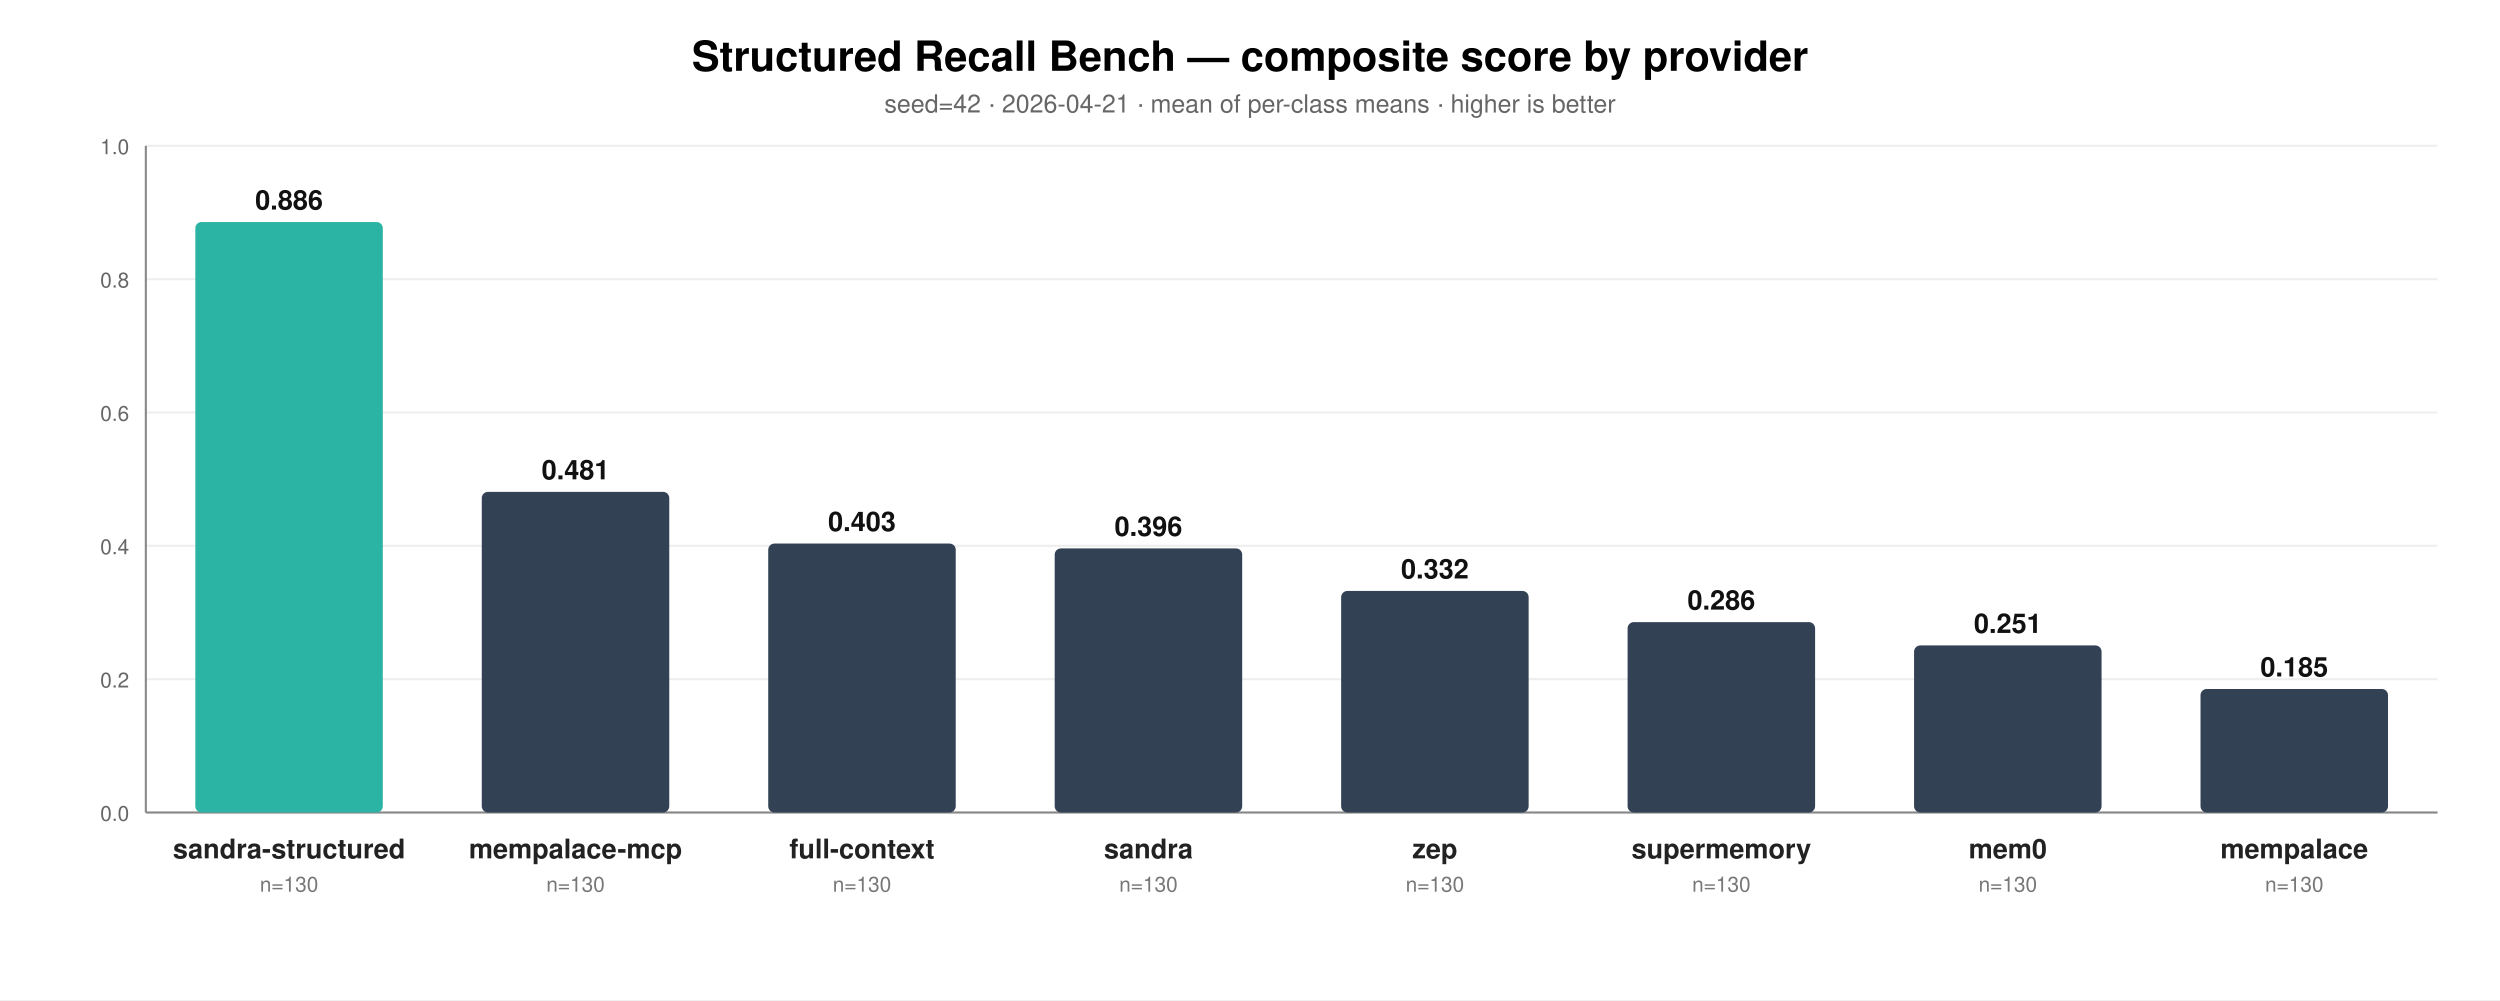
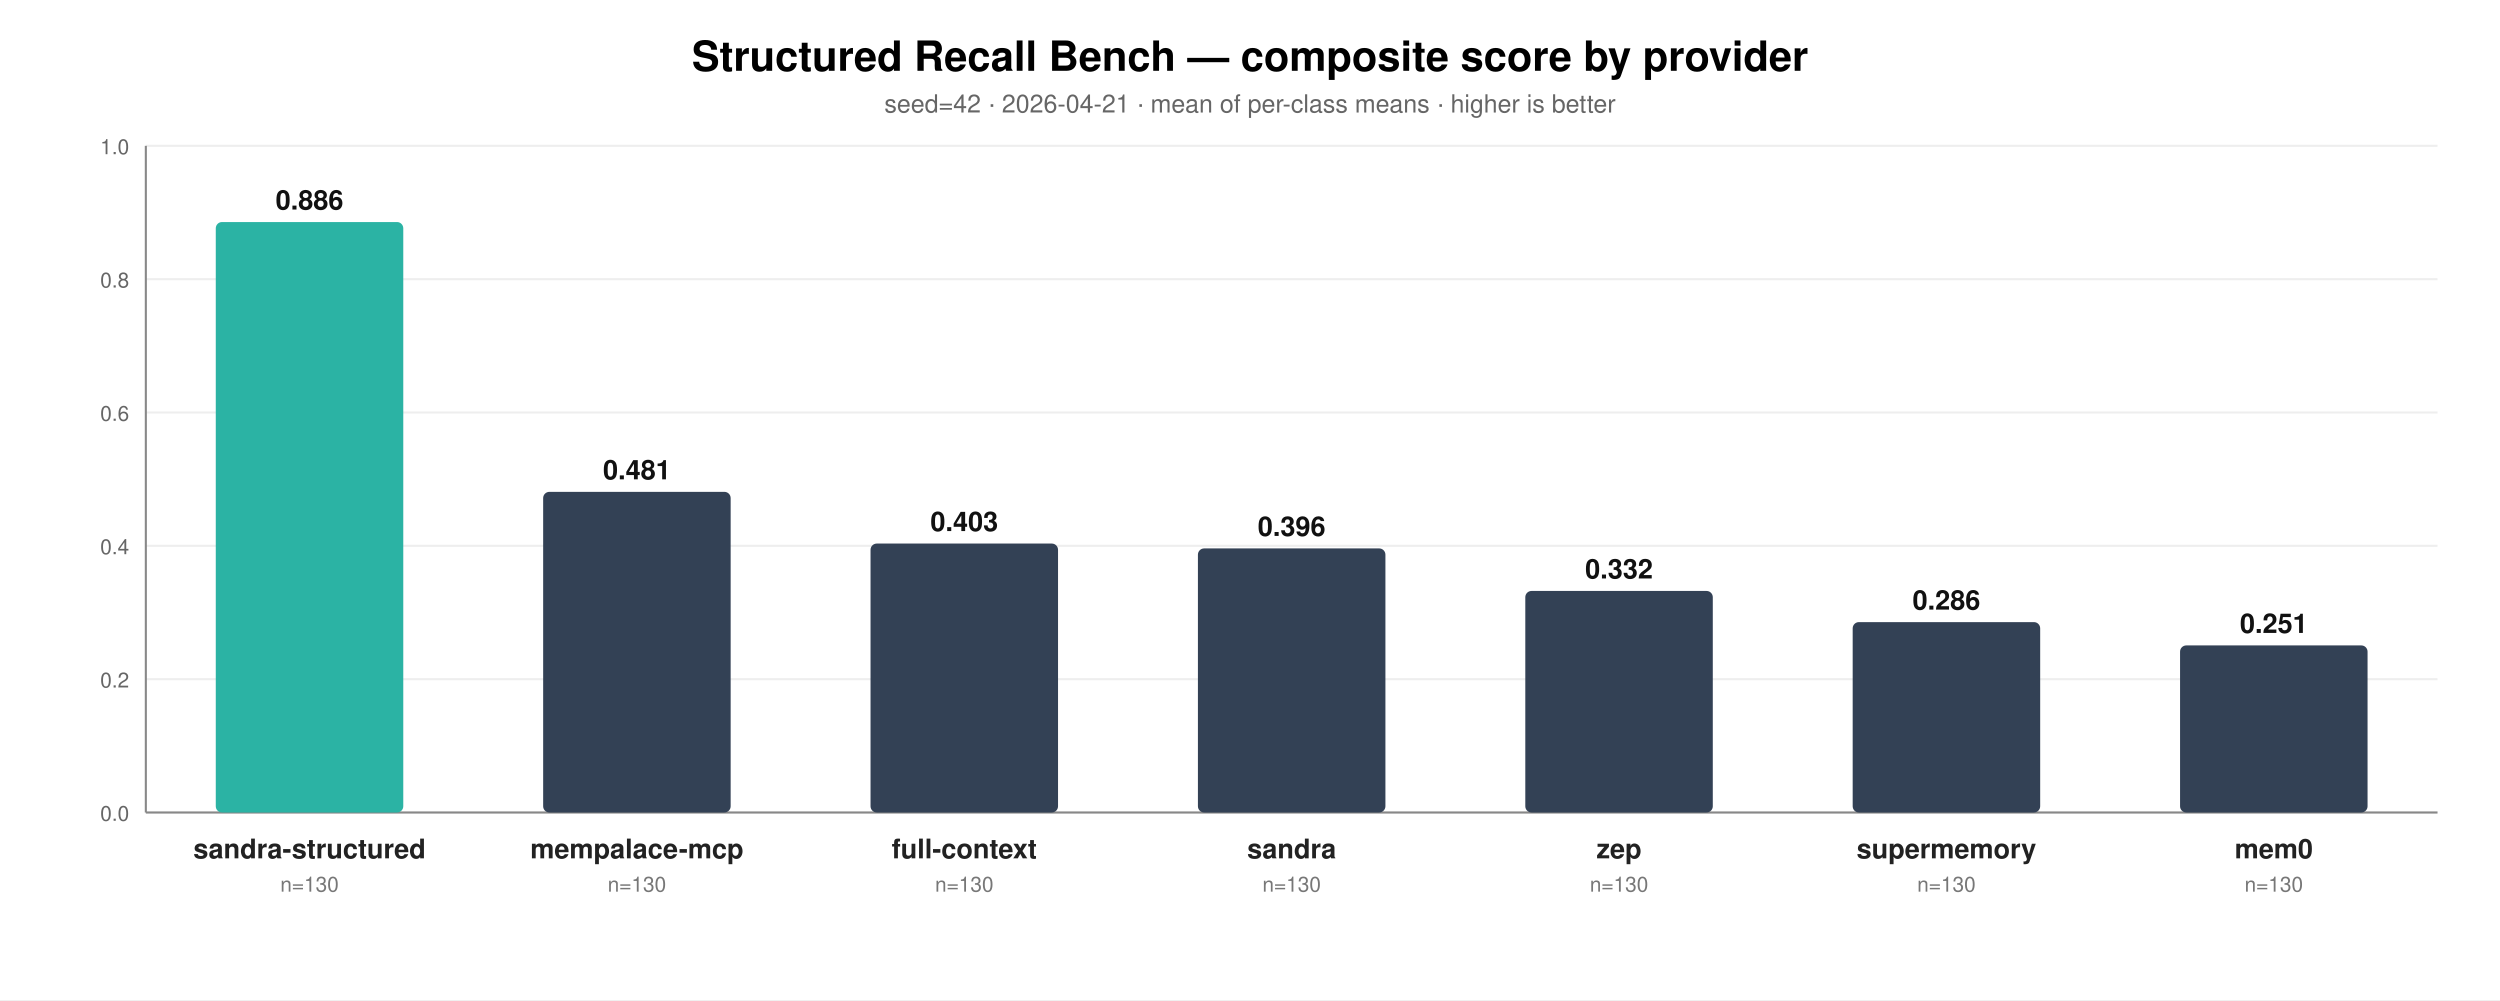
<svg xmlns="http://www.w3.org/2000/svg" viewBox="0 0 1200 480" font-family="system-ui,Helvetica,Arial,sans-serif">
  <rect width="1200" height="480" fill="#fff" />
  <text x="600" y="34" text-anchor="middle" font-size="20" font-weight="600">Structured Recall Bench — composite score by provider</text>
  <text x="600" y="54" text-anchor="middle" font-size="12" fill="#666">seed=42 · 2026-04-21 · mean of per-class means · higher is better</text>
  <line x1="70" x2="1170" y1="390" y2="390" stroke="#eee" />
  <text x="62" y="394" text-anchor="end" font-size="10" fill="#666">0.0</text>
  <line x1="70" x2="1170" y1="326" y2="326" stroke="#eee" />
  <text x="62" y="330" text-anchor="end" font-size="10" fill="#666">0.2</text>
  <line x1="70" x2="1170" y1="262" y2="262" stroke="#eee" />
  <text x="62" y="266" text-anchor="end" font-size="10" fill="#666">0.4</text>
  <line x1="70" x2="1170" y1="198" y2="198" stroke="#eee" />
  <text x="62" y="202" text-anchor="end" font-size="10" fill="#666">0.6</text>
  <line x1="70" x2="1170" y1="134" y2="134" stroke="#eee" />
  <text x="62" y="138" text-anchor="end" font-size="10" fill="#666">0.8</text>
  <line x1="70" x2="1170" y1="70" y2="70" stroke="#eee" />
  <text x="62" y="74" text-anchor="end" font-size="10" fill="#666">1.0</text>
  <line x1="70" x2="70" y1="70" y2="390" stroke="#888" />
  <line x1="70" x2="1170" y1="390" y2="390" stroke="#888" />
-   <rect x="93.75" y="106.578" width="90" height="283.422" fill="#2bb3a4" rx="3" />
-   <text x="138.75" y="100.578" text-anchor="middle" font-size="13" font-weight="600" fill="#111">0.886</text>
-   <text x="138.75" y="412" text-anchor="middle" font-size="13" font-weight="600" fill="#222">sandra-structured</text>
-   <text x="138.75" y="428" text-anchor="middle" font-size="10" fill="#777">n=130</text>
-   <rect x="231.25" y="236.087" width="90" height="153.913" fill="#334155" rx="3" />
-   <text x="276.25" y="230.087" text-anchor="middle" font-size="13" font-weight="600" fill="#111">0.481</text>
-   <text x="276.25" y="412" text-anchor="middle" font-size="13" font-weight="600" fill="#222">mempalace-mcp</text>
-   <text x="276.25" y="428" text-anchor="middle" font-size="10" fill="#777">n=130</text>
-   <rect x="368.75" y="260.906" width="90" height="129.094" fill="#334155" rx="3" />
-   <text x="413.75" y="254.906" text-anchor="middle" font-size="13" font-weight="600" fill="#111">0.403</text>
-   <text x="413.75" y="412" text-anchor="middle" font-size="13" font-weight="600" fill="#222">full-context</text>
-   <text x="413.75" y="428" text-anchor="middle" font-size="10" fill="#777">n=130</text>
-   <rect x="506.25" y="263.239" width="90" height="126.761" fill="#334155" rx="3" />
-   <text x="551.25" y="257.239" text-anchor="middle" font-size="13" font-weight="600" fill="#111">0.396</text>
-   <text x="551.25" y="412" text-anchor="middle" font-size="13" font-weight="600" fill="#222">sandra</text>
-   <text x="551.25" y="428" text-anchor="middle" font-size="10" fill="#777">n=130</text>
-   <rect x="643.75" y="283.656" width="90" height="106.344" fill="#334155" rx="3" />
-   <text x="688.75" y="277.656" text-anchor="middle" font-size="13" font-weight="600" fill="#111">0.332</text>
-   <text x="688.75" y="412" text-anchor="middle" font-size="13" font-weight="600" fill="#222">zep</text>
-   <text x="688.75" y="428" text-anchor="middle" font-size="10" fill="#777">n=130</text>
-   <rect x="781.25" y="298.609" width="90" height="91.391" fill="#334155" rx="3" />
-   <text x="826.25" y="292.609" text-anchor="middle" font-size="13" font-weight="600" fill="#111">0.286</text>
-   <text x="826.25" y="412" text-anchor="middle" font-size="13" font-weight="600" fill="#222">supermemory</text>
-   <text x="826.25" y="428" text-anchor="middle" font-size="10" fill="#777">n=130</text>
-   <rect x="918.75" y="309.801" width="90" height="80.199" fill="#334155" rx="3" />
-   <text x="963.75" y="303.801" text-anchor="middle" font-size="13" font-weight="600" fill="#111">0.251</text>
-   <text x="963.75" y="412" text-anchor="middle" font-size="13" font-weight="600" fill="#222">mem0</text>
-   <text x="963.75" y="428" text-anchor="middle" font-size="10" fill="#777">n=130</text>
-   <rect x="1056.25" y="330.707" width="90" height="59.293" fill="#334155" rx="3" />
-   <text x="1101.25" y="324.707" text-anchor="middle" font-size="13" font-weight="600" fill="#111">0.185</text>
-   <text x="1101.25" y="412" text-anchor="middle" font-size="13" font-weight="600" fill="#222">mempalace</text>
-   <text x="1101.25" y="428" text-anchor="middle" font-size="10" fill="#777">n=130</text>
+   <rect x="103.571" y="106.578" width="90" height="283.422" fill="#2bb3a4" rx="3" />
+   <text x="148.571" y="100.578" text-anchor="middle" font-size="13" font-weight="600" fill="#111">0.886</text>
+   <text x="148.571" y="412" text-anchor="middle" font-size="13" font-weight="600" fill="#222">sandra-structured</text>
+   <text x="148.571" y="428" text-anchor="middle" font-size="10" fill="#777">n=130</text>
+   <rect x="260.714" y="236.087" width="90" height="153.913" fill="#334155" rx="3" />
+   <text x="305.714" y="230.087" text-anchor="middle" font-size="13" font-weight="600" fill="#111">0.481</text>
+   <text x="305.714" y="412" text-anchor="middle" font-size="13" font-weight="600" fill="#222">mempalace-mcp</text>
+   <text x="305.714" y="428" text-anchor="middle" font-size="10" fill="#777">n=130</text>
+   <rect x="417.857" y="260.906" width="90" height="129.094" fill="#334155" rx="3" />
+   <text x="462.857" y="254.906" text-anchor="middle" font-size="13" font-weight="600" fill="#111">0.403</text>
+   <text x="462.857" y="412" text-anchor="middle" font-size="13" font-weight="600" fill="#222">full-context</text>
+   <text x="462.857" y="428" text-anchor="middle" font-size="10" fill="#777">n=130</text>
+   <rect x="575" y="263.239" width="90" height="126.761" fill="#334155" rx="3" />
+   <text x="620" y="257.239" text-anchor="middle" font-size="13" font-weight="600" fill="#111">0.396</text>
+   <text x="620" y="412" text-anchor="middle" font-size="13" font-weight="600" fill="#222">sandra</text>
+   <text x="620" y="428" text-anchor="middle" font-size="10" fill="#777">n=130</text>
+   <rect x="732.143" y="283.656" width="90" height="106.344" fill="#334155" rx="3" />
+   <text x="777.143" y="277.656" text-anchor="middle" font-size="13" font-weight="600" fill="#111">0.332</text>
+   <text x="777.143" y="412" text-anchor="middle" font-size="13" font-weight="600" fill="#222">zep</text>
+   <text x="777.143" y="428" text-anchor="middle" font-size="10" fill="#777">n=130</text>
+   <rect x="889.286" y="298.609" width="90" height="91.391" fill="#334155" rx="3" />
+   <text x="934.286" y="292.609" text-anchor="middle" font-size="13" font-weight="600" fill="#111">0.286</text>
+   <text x="934.286" y="412" text-anchor="middle" font-size="13" font-weight="600" fill="#222">supermemory</text>
+   <text x="934.286" y="428" text-anchor="middle" font-size="10" fill="#777">n=130</text>
+   <rect x="1046.429" y="309.801" width="90" height="80.199" fill="#334155" rx="3" />
+   <text x="1091.429" y="303.801" text-anchor="middle" font-size="13" font-weight="600" fill="#111">0.251</text>
+   <text x="1091.429" y="412" text-anchor="middle" font-size="13" font-weight="600" fill="#222">mem0</text>
+   <text x="1091.429" y="428" text-anchor="middle" font-size="10" fill="#777">n=130</text>
</svg>
